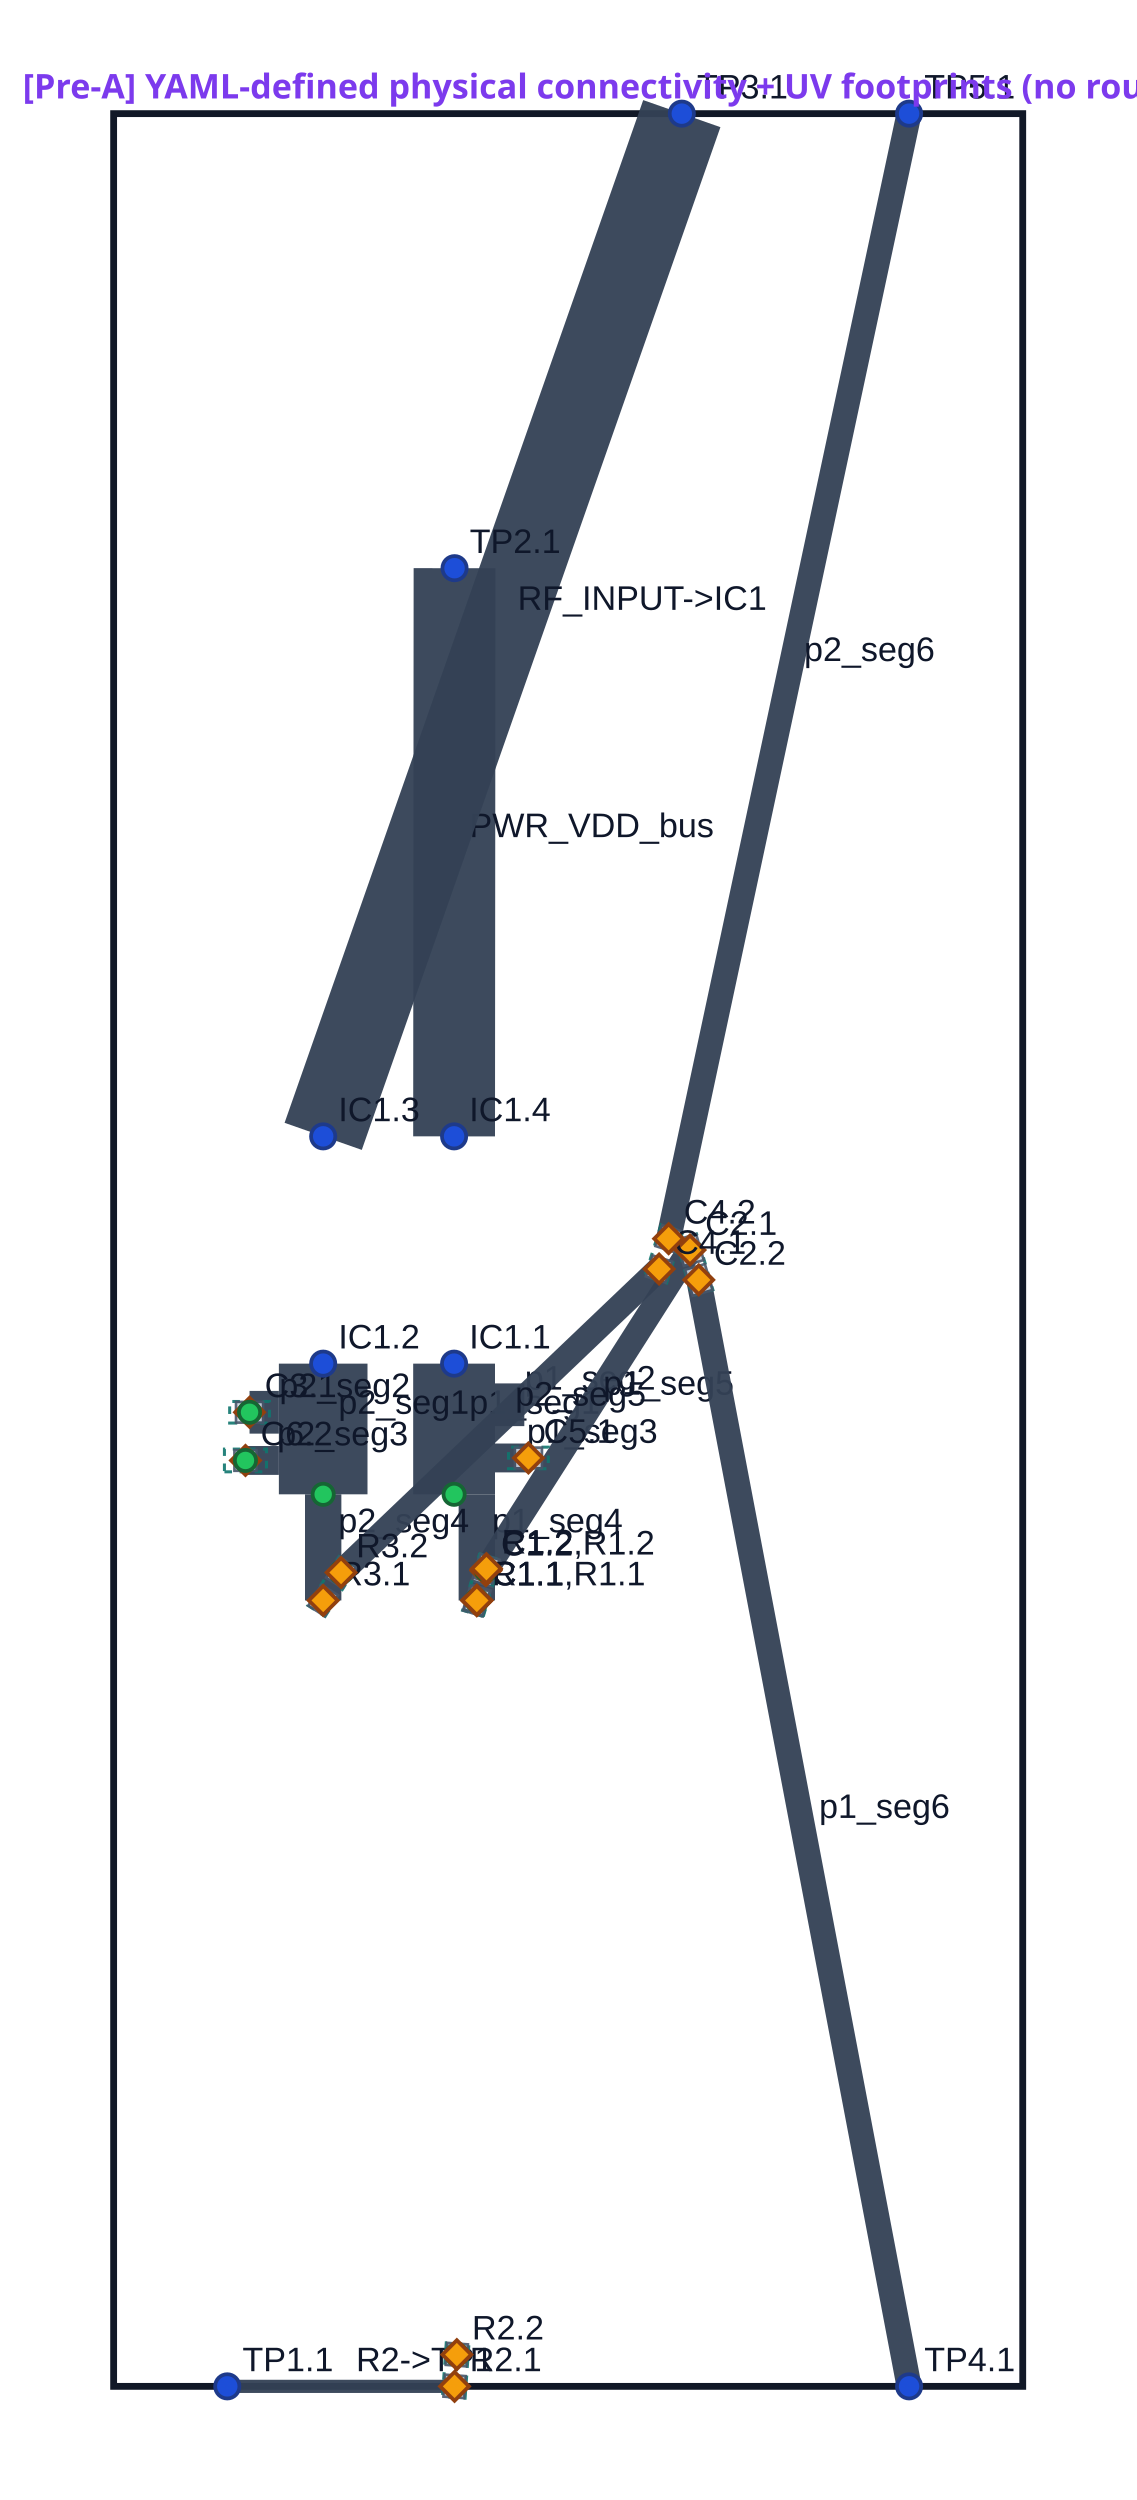
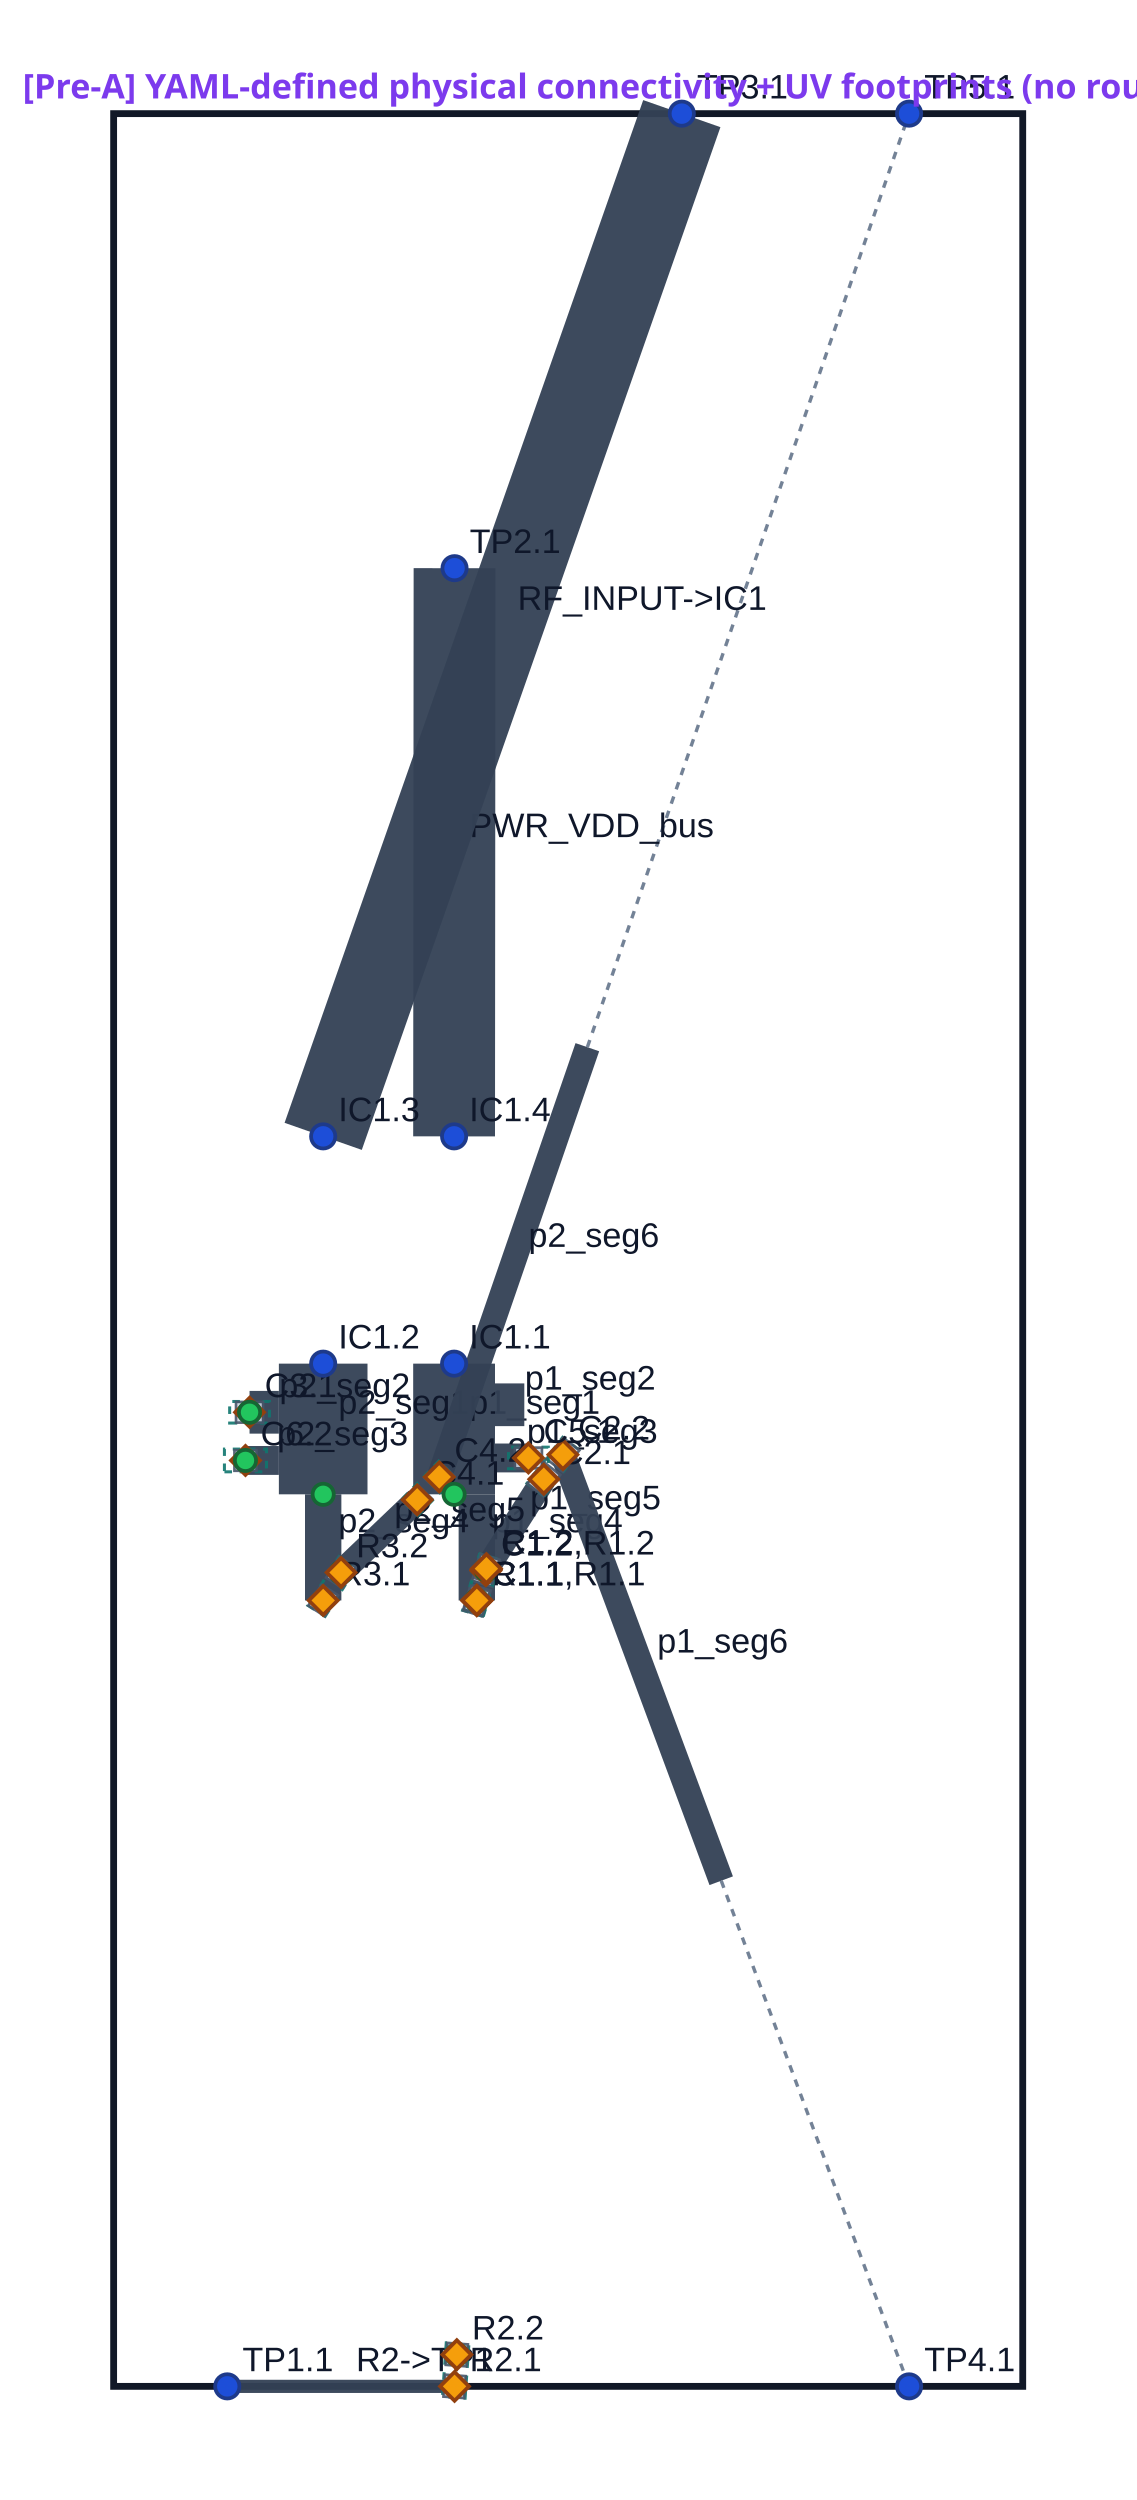
<svg xmlns="http://www.w3.org/2000/svg" width="300.0" height="660.0" viewBox="0 0 300.0 660.0" role="img" aria-label="Pre-A connectivity">
-   <style>.prea-board{fill:none;stroke:#111827;stroke-width:1.8;}.prea-fixed-point{fill:#1d4ed8;stroke:#1e3a8a;stroke-width:1;}.prea-node{fill:#22c55e;stroke:#166534;stroke-width:1;}.prea-virtual-endpoint{fill:#f59e0b;stroke:#92400e;stroke-width:1;}.prea-rlc-pad{fill:#cbd5e1;stroke:#475569;stroke-width:0.7;opacity:0.9;}.prea-rlc-bbox{fill:none;stroke:#0f766e;stroke-width:0.8;stroke-dasharray:2 2;opacity:0.9;}.prea-assist-link{stroke:#475569;stroke-width:0.7;stroke-dasharray:2 2;opacity:0.95;}.prea-edge{fill:none;stroke-linecap:butt;stroke-linejoin:miter;opacity:0.95;}.prea-label{fill:#0f172a;font-family:Arial,sans-serif;font-size:9px;}</style>
+   <style>.prea-board{fill:none;stroke:#111827;stroke-width:1.8;}.prea-fixed-point{fill:#1d4ed8;stroke:#1e3a8a;stroke-width:1;}.prea-node{fill:#22c55e;stroke:#166534;stroke-width:1;}.prea-virtual-endpoint{fill:#f59e0b;stroke:#92400e;stroke-width:1;}.prea-rlc-pad{fill:#cbd5e1;stroke:#475569;stroke-width:0.7;opacity:0.9;}.prea-rlc-bbox{fill:none;stroke:#0f766e;stroke-width:0.8;stroke-dasharray:2 2;opacity:0.9;}.prea-assist-link{stroke:#475569;stroke-width:0.7;stroke-dasharray:2 2;opacity:0.95;}.prea-edge-bridge{stroke:#64748b;stroke-width:0.9;stroke-dasharray:2 2;opacity:0.9;}.prea-edge{fill:none;stroke-linecap:butt;stroke-linejoin:miter;opacity:0.95;}.prea-label{fill:#0f172a;font-family:Arial,sans-serif;font-size:9px;}</style>
  <rect class="prea-board" x="30.00" y="30.00" width="240.00" height="600.00" />
  <line class="prea-edge" data-edge-id="C1R1_to_combiner" x1="128.34" y1="414.39" x2="128.34" y2="414.39" stroke="#334155" stroke-width="1.20" />
  <line class="prea-edge" data-edge-id="IC1_pin1_seg1" x1="119.88" y1="360.00" x2="119.88" y2="394.50" stroke="#334155" stroke-width="21.60" />
  <text class="prea-label" x="123.88" y="373.25">p1_seg1</text>
  <line class="prea-edge" data-edge-id="IC1_pin1_seg2" x1="130.68" y1="370.86" x2="138.42" y2="370.86" stroke="#334155" stroke-width="11.28" />
  <text class="prea-label" x="138.55" y="366.86">p1_seg2</text>
  <line class="prea-edge" data-edge-id="IC1_pin1_seg2_to_R2" x1="120.60" y1="621.62" x2="120.60" y2="621.62" stroke="#334155" stroke-width="1.20" />
  <line class="prea-edge" data-edge-id="IC1_pin1_seg3" x1="130.68" y1="384.90" x2="139.50" y2="384.90" stroke="#334155" stroke-width="7.62" />
  <text class="prea-label" x="139.09" y="380.90">p1_seg3</text>
  <line class="prea-edge" data-edge-id="IC1_pin1_seg3_to_C5" x1="139.50" y1="384.90" x2="139.50" y2="384.90" stroke="#334155" stroke-width="1.20" />
  <line class="prea-edge" data-edge-id="IC1_pin1_seg4" x1="125.88" y1="394.50" x2="125.88" y2="422.52" stroke="#334155" stroke-width="9.60" />
  <text class="prea-label" x="129.88" y="404.51">p1_seg4</text>
  <line class="prea-edge" data-edge-id="IC1_pin1_seg4_to_C1R1" x1="125.88" y1="422.52" x2="125.88" y2="422.52" stroke="#334155" stroke-width="1.20" />
-   <line class="prea-edge" data-edge-id="IC1_pin1_seg5" x1="128.34" y1="414.39" x2="182.16" y2="330.00" stroke="#334155" stroke-width="6.60" />
-   <text class="prea-label" x="159.25" y="368.20">p1_seg5</text>
-   <line class="prea-edge" data-edge-id="IC1_pin1_seg6" x1="184.47" y1="337.89" x2="240.00" y2="630.00" stroke="#334155" stroke-width="6.60" />
-   <text class="prea-label" x="216.23" y="479.94">p1_seg6</text>
+   <line class="prea-edge" data-edge-id="IC1_pin1_seg5" x1="128.34" y1="414.39" x2="143.56" y2="390.52" stroke="#334155" stroke-width="6.60" />
+   <text class="prea-label" x="139.95" y="398.45">p1_seg5</text>
+   <line class="prea-edge" data-edge-id="IC1_pin1_seg6" x1="148.61" y1="384.03" x2="190.40" y2="496.51" stroke="#334155" stroke-width="6.60" />
+   <line class="prea-edge-bridge" data-edge-id="IC1_pin1_seg6" x1="190.40" y1="496.51" x2="240.00" y2="630.00" />
+   <text class="prea-label" x="173.51" y="436.27">p1_seg6</text>
  <line class="prea-edge" data-edge-id="IC1_pin2_seg1" x1="85.32" y1="360.00" x2="85.32" y2="394.50" stroke="#334155" stroke-width="23.40" />
  <text class="prea-label" x="89.32" y="373.25">p2_seg1</text>
  <line class="prea-edge" data-edge-id="IC1_pin2_seg2" x1="73.62" y1="372.84" x2="65.88" y2="372.84" stroke="#334155" stroke-width="11.28" />
  <text class="prea-label" x="73.75" y="368.84">p2_seg2</text>
  <line class="prea-edge" data-edge-id="IC1_pin2_seg2_to_C3" x1="65.88" y1="372.84" x2="65.88" y2="372.84" stroke="#334155" stroke-width="1.20" />
  <line class="prea-edge" data-edge-id="IC1_pin2_seg3" x1="73.62" y1="385.56" x2="64.80" y2="385.56" stroke="#334155" stroke-width="7.62" />
  <text class="prea-label" x="73.21" y="381.56">p2_seg3</text>
  <line class="prea-edge" data-edge-id="IC1_pin2_seg3_to_C6" x1="64.80" y1="385.56" x2="64.80" y2="385.56" stroke="#334155" stroke-width="1.20" />
  <line class="prea-edge" data-edge-id="IC1_pin2_seg4" x1="85.32" y1="394.50" x2="85.32" y2="422.52" stroke="#334155" stroke-width="9.60" />
  <text class="prea-label" x="89.32" y="404.51">p2_seg4</text>
-   <line class="prea-edge" data-edge-id="IC1_pin2_seg5" x1="90.04" y1="415.14" x2="174.00" y2="335.02" stroke="#334155" stroke-width="6.60" />
-   <text class="prea-label" x="136.02" y="371.08">p2_seg5</text>
-   <line class="prea-edge" data-edge-id="IC1_pin2_seg6" x1="176.52" y1="327.01" x2="240.00" y2="30.00" stroke="#334155" stroke-width="6.60" />
-   <text class="prea-label" x="212.26" y="174.51">p2_seg6</text>
+   <line class="prea-edge" data-edge-id="IC1_pin2_seg5" x1="90.04" y1="415.14" x2="110.14" y2="395.96" stroke="#334155" stroke-width="6.60" />
+   <text class="prea-label" x="104.09" y="401.55">p2_seg5</text>
+   <line class="prea-edge" data-edge-id="IC1_pin2_seg6" x1="115.96" y1="389.91" x2="155.06" y2="276.46" stroke="#334155" stroke-width="6.60" />
+   <line class="prea-edge-bridge" data-edge-id="IC1_pin2_seg6" x1="155.06" y1="276.46" x2="240.00" y2="30.00" />
+   <text class="prea-label" x="139.51" y="329.18">p2_seg6</text>
  <line class="prea-edge" data-edge-id="PWR_VDD_bus" x1="120.00" y1="150.00" x2="119.88" y2="300.00" stroke="#334155" stroke-width="21.60" />
  <text class="prea-label" x="123.94" y="221.00">PWR_VDD_bus</text>
  <line class="prea-edge" data-edge-id="R2_to_TP1" x1="120.00" y1="630.00" x2="60.00" y2="630.00" stroke="#334155" stroke-width="3.48" />
  <text class="prea-label" x="94.00" y="626.00">R2-&gt;TP1</text>
  <line class="prea-edge" data-edge-id="R3_to_combiner" x1="90.04" y1="415.14" x2="90.04" y2="415.14" stroke="#334155" stroke-width="1.20" />
  <line class="prea-edge" data-edge-id="RF_INPUT_to_IC1" x1="180.00" y1="30.00" x2="85.32" y2="300.00" stroke="#334155" stroke-width="21.60" />
  <text class="prea-label" x="136.66" y="161.00">RF_INPUT-&gt;IC1</text>
  <path class="prea-rlc-bbox" d="M 127.58,426.76 L 132.02,412.06 L 126.56,410.41 L 122.12,425.11 Z" />
  <polygon class="prea-rlc-pad" points="127.46,426.73 129.53,419.89 124.30,418.31 122.23,425.15" />
  <polygon class="prea-rlc-pad" points="129.84,418.86 131.90,412.02 126.68,410.44 124.61,417.28" />
  <path class="prea-rlc-bbox" d="M 127.52,426.43 L 131.94,411.79 L 126.78,410.22 L 122.35,424.87 Z" />
  <polygon class="prea-rlc-pad" points="127.40,426.40 129.30,420.14 124.36,418.64 122.46,424.90" />
  <polygon class="prea-rlc-pad" points="129.94,418.01 131.83,411.75 126.89,410.26 125.00,416.52" />
-   <path class="prea-rlc-bbox" d="M 178.42,327.37 L 182.74,342.12 L 188.21,340.51 L 183.89,325.77 Z" />
-   <polygon class="prea-rlc-pad" points="178.54,327.34 180.54,334.19 185.78,332.66 183.78,325.81" />
-   <polygon class="prea-rlc-pad" points="180.85,335.23 182.85,342.08 188.09,340.55 186.09,333.70" />
+   <path class="prea-rlc-bbox" d="M 143.62,395.08 L 153.05,382.96 L 148.55,379.46 L 139.12,391.59 Z" />
+   <polygon class="prea-rlc-pad" points="143.53,395.01 147.91,389.37 143.60,386.02 139.22,391.66" />
+   <polygon class="prea-rlc-pad" points="148.57,388.52 152.96,382.88 148.64,379.53 144.26,385.17" />
  <path class="prea-rlc-bbox" d="M 122.79,633.12 L 123.79,618.93 L 117.81,618.51 L 116.80,632.69 Z" />
  <polygon class="prea-rlc-pad" points="117.48,626.90 117.07,632.71 122.52,633.10 122.93,627.29" />
  <polygon class="prea-rlc-pad" points="123.11,624.72 123.53,618.91 118.08,618.52 117.67,624.33" />
  <path class="prea-rlc-bbox" d="M 60.63,375.69 L 71.13,375.69 L 71.13,369.99 L 60.63,369.99 Z" />
  <polygon class="prea-rlc-pad" points="62.31,375.57 69.45,375.57 69.45,370.11 62.31,370.11" />
  <path class="prea-rlc-bbox" d="M 85.83,426.73 L 94.08,413.84 L 89.53,410.93 L 81.28,423.82 Z" />
  <polygon class="prea-rlc-pad" points="85.73,426.66 89.26,421.16 84.91,418.38 81.38,423.88" />
  <polygon class="prea-rlc-pad" points="90.45,419.29 93.98,413.78 89.63,411.00 86.11,416.50" />
-   <path class="prea-rlc-bbox" d="M 175.98,338.70 L 180.25,325.14 L 174.53,323.34 L 170.26,336.90 Z" />
-   <polygon class="prea-rlc-pad" points="172.27,331.43 170.52,336.98 175.73,338.62 177.47,333.07" />
-   <polygon class="prea-rlc-pad" points="178.25,330.61 180.00,325.06 174.79,323.42 173.04,328.97" />
+   <path class="prea-rlc-bbox" d="M 110.28,400.14 L 120.14,389.90 L 115.82,385.73 L 105.96,395.98 Z" />
+   <polygon class="prea-rlc-pad" points="110.19,391.97 106.15,396.17 110.09,399.95 114.12,395.76" />
+   <polygon class="prea-rlc-pad" points="115.91,393.90 119.95,389.71 116.02,385.92 111.98,390.11" />
  <path class="prea-rlc-bbox" d="M 134.25,387.75 L 144.75,387.75 L 144.75,382.05 L 134.25,382.05 Z" />
  <polygon class="prea-rlc-pad" points="135.93,387.63 143.07,387.63 143.07,382.17 135.93,382.17" />
  <path class="prea-rlc-bbox" d="M 59.25,388.56 L 70.35,388.56 L 70.35,382.56 L 59.25,382.56 Z" />
  <polygon class="prea-rlc-pad" points="61.89,388.29 67.71,388.29 67.71,382.83 61.89,382.83" />
  <polygon class="prea-virtual-endpoint" points="125.88,418.72 129.68,422.52 125.88,426.32 122.08,422.52" />
  <text class="prea-label" x="129.88" y="418.52">C1.1</text>
  <polygon class="prea-virtual-endpoint" points="125.88,418.72 129.68,422.52 125.88,426.32 122.08,422.52" />
  <text class="prea-label" x="129.88" y="418.52">C1.1,R1.1</text>
  <polygon class="prea-virtual-endpoint" points="128.26,410.85 132.06,414.65 128.26,418.45 124.46,414.65" />
  <text class="prea-label" x="132.26" y="410.65">C1.2</text>
  <polygon class="prea-virtual-endpoint" points="128.34,410.59 132.14,414.39 128.34,418.19 124.54,414.39" />
  <text class="prea-label" x="132.34" y="410.39">C1.2,R1.2</text>
-   <polygon class="prea-virtual-endpoint" points="182.16,326.20 185.96,330.00 182.16,333.80 178.36,330.00" />
-   <text class="prea-label" x="186.16" y="326.00">C2.1</text>
-   <polygon class="prea-virtual-endpoint" points="184.47,334.09 188.27,337.89 184.47,341.69 180.67,337.89" />
-   <text class="prea-label" x="188.47" y="333.89">C2.2</text>
+   <polygon class="prea-virtual-endpoint" points="143.56,386.72 147.36,390.52 143.56,394.32 139.76,390.52" />
+   <text class="prea-label" x="147.56" y="386.52">C2.1</text>
+   <polygon class="prea-virtual-endpoint" points="148.61,380.23 152.41,384.03 148.61,387.83 144.81,384.03" />
+   <text class="prea-label" x="152.61" y="380.03">C2.2</text>
  <polygon class="prea-virtual-endpoint" points="65.88,369.04 69.68,372.84 65.88,376.64 62.08,372.84" />
  <text class="prea-label" x="69.88" y="368.84">C3.1</text>
-   <polygon class="prea-virtual-endpoint" points="174.00,331.22 177.80,335.02 174.00,338.82 170.20,335.02" />
-   <text class="prea-label" x="178.00" y="331.02">C4.1</text>
-   <polygon class="prea-virtual-endpoint" points="176.52,323.21 180.32,327.01 176.52,330.81 172.72,327.01" />
-   <text class="prea-label" x="180.52" y="323.01">C4.2</text>
+   <polygon class="prea-virtual-endpoint" points="110.14,392.16 113.94,395.96 110.14,399.76 106.34,395.96" />
+   <text class="prea-label" x="114.14" y="391.96">C4.1</text>
+   <polygon class="prea-virtual-endpoint" points="115.96,386.11 119.76,389.91 115.96,393.71 112.16,389.91" />
+   <text class="prea-label" x="119.96" y="385.91">C4.2</text>
  <polygon class="prea-virtual-endpoint" points="139.50,381.10 143.30,384.90 139.50,388.70 135.70,384.90" />
  <text class="prea-label" x="143.50" y="380.90">C5.1</text>
  <polygon class="prea-virtual-endpoint" points="64.80,381.76 68.60,385.56 64.80,389.36 61.00,385.56" />
  <text class="prea-label" x="68.80" y="381.56">C6.2</text>
  <circle class="prea-fixed-point" cx="119.88" cy="360.00" r="3.2" />
  <text class="prea-label" x="123.88" y="356.00">IC1.1</text>
  <circle class="prea-fixed-point" cx="85.32" cy="360.00" r="3.2" />
  <text class="prea-label" x="89.32" y="356.00">IC1.2</text>
  <circle class="prea-fixed-point" cx="85.32" cy="300.00" r="3.2" />
  <text class="prea-label" x="89.32" y="296.00">IC1.3</text>
  <circle class="prea-fixed-point" cx="119.88" cy="300.00" r="3.2" />
  <text class="prea-label" x="123.88" y="296.00">IC1.4</text>
  <circle class="prea-node" cx="119.88" cy="394.50" r="2.8" />
  <circle class="prea-node" cx="120.60" cy="621.62" r="2.8" />
  <circle class="prea-node" cx="125.88" cy="422.52" r="2.8" />
  <circle class="prea-node" cx="128.34" cy="414.39" r="2.8" />
  <circle class="prea-node" cx="85.32" cy="394.50" r="2.8" />
  <circle class="prea-node" cx="65.88" cy="372.84" r="2.8" />
  <circle class="prea-node" cx="64.80" cy="385.56" r="2.8" />
  <circle class="prea-node" cx="90.04" cy="415.14" r="2.8" />
  <polygon class="prea-virtual-endpoint" points="125.88,418.72 129.68,422.52 125.88,426.32 122.08,422.52" />
  <text class="prea-label" x="129.88" y="418.52">R1.1</text>
  <polygon class="prea-virtual-endpoint" points="128.41,410.33 132.21,414.13 128.41,417.93 124.61,414.13" />
  <text class="prea-label" x="132.41" y="410.13">R1.2</text>
  <polygon class="prea-virtual-endpoint" points="120.00,626.20 123.80,630.00 120.00,633.80 116.20,630.00" />
  <text class="prea-label" x="124.00" y="626.00">R2.1</text>
  <polygon class="prea-virtual-endpoint" points="120.60,617.82 124.40,621.62 120.60,625.42 116.80,621.62" />
  <text class="prea-label" x="124.60" y="617.62">R2.2</text>
  <polygon class="prea-virtual-endpoint" points="85.32,418.72 89.12,422.52 85.32,426.32 81.52,422.52" />
  <text class="prea-label" x="89.32" y="418.52">R3.1</text>
  <polygon class="prea-virtual-endpoint" points="90.04,411.34 93.84,415.14 90.04,418.94 86.24,415.14" />
  <text class="prea-label" x="94.04" y="411.14">R3.2</text>
  <circle class="prea-fixed-point" cx="60.00" cy="630.00" r="3.2" />
  <text class="prea-label" x="64.00" y="626.00">TP1.1</text>
  <circle class="prea-fixed-point" cx="120.00" cy="150.00" r="3.2" />
  <text class="prea-label" x="124.00" y="146.00">TP2.1</text>
  <circle class="prea-fixed-point" cx="180.00" cy="30.00" r="3.2" />
  <text class="prea-label" x="184.00" y="26.00">TP3.1</text>
  <circle class="prea-fixed-point" cx="240.00" cy="630.00" r="3.2" />
  <text class="prea-label" x="244.00" y="626.00">TP4.1</text>
  <circle class="prea-fixed-point" cx="240.00" cy="30.00" r="3.2" />
  <text class="prea-label" x="244.00" y="26.00">TP5.1</text>
  <text x="6" y="26" font-family="sans-serif" font-size="9" font-weight="bold" fill="#7c3aed">[Pre-A] YAML-defined physical connectivity + UV footprints (no routing)</text>
</svg>
